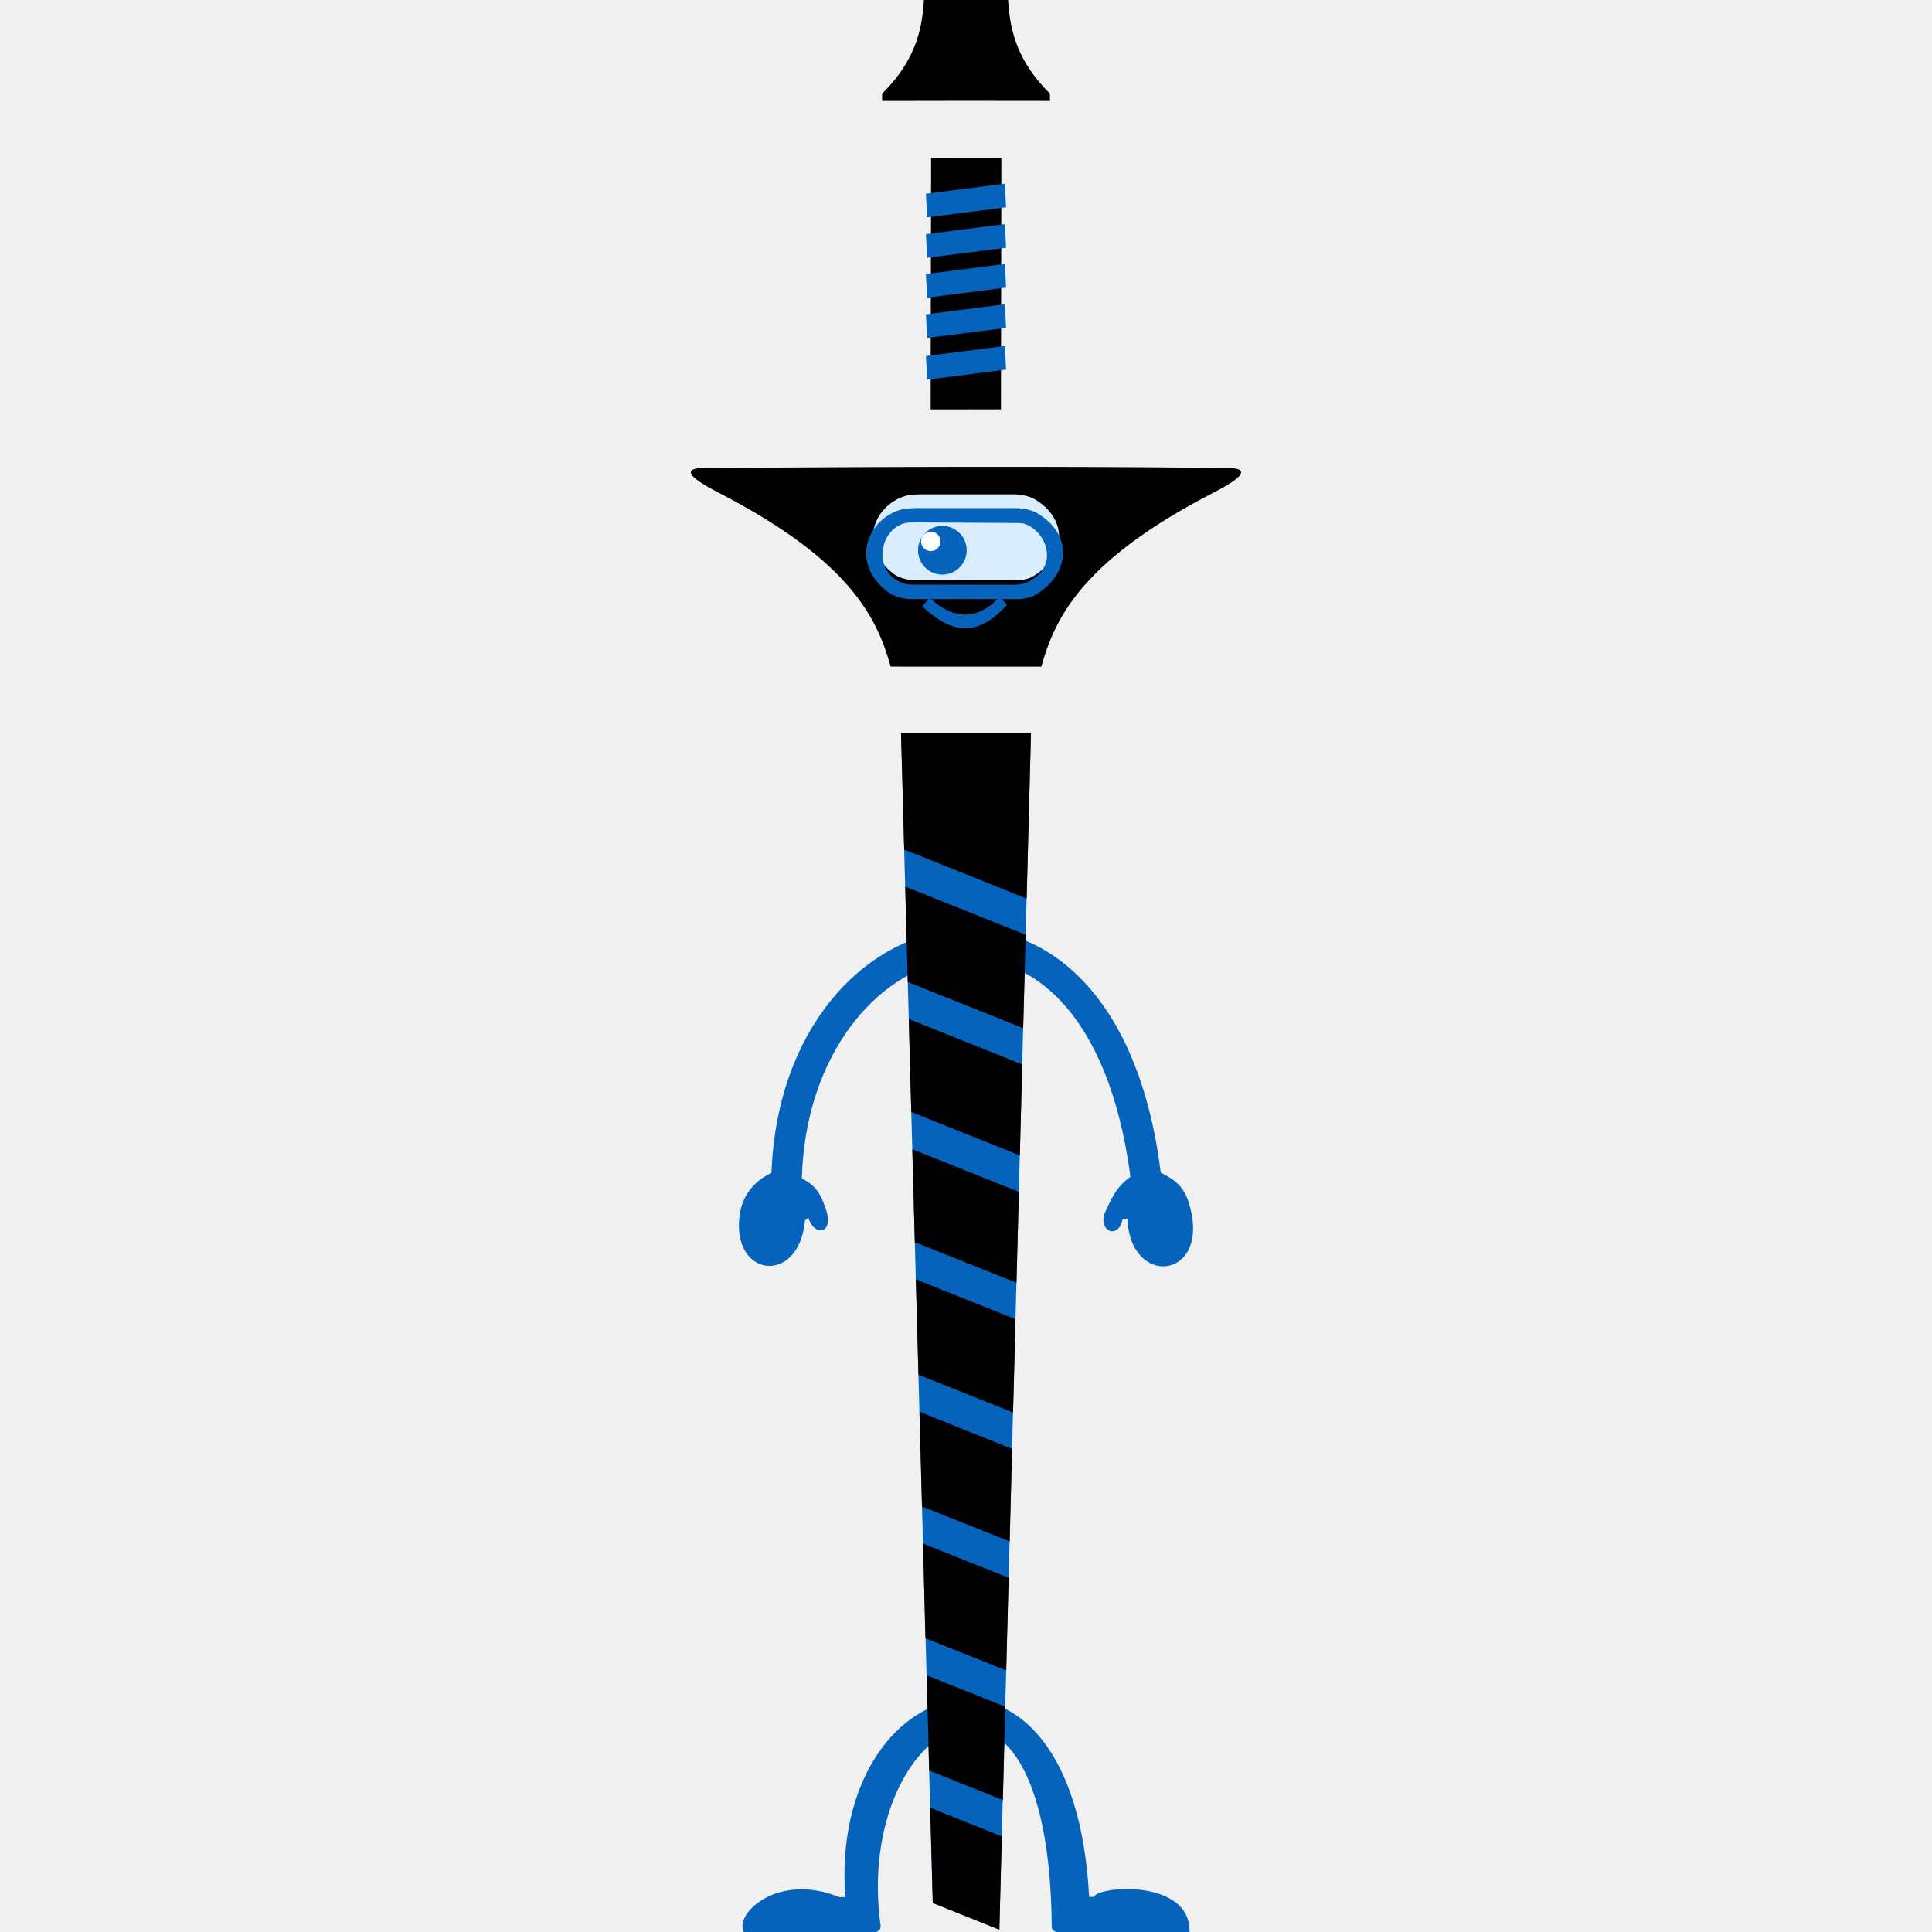
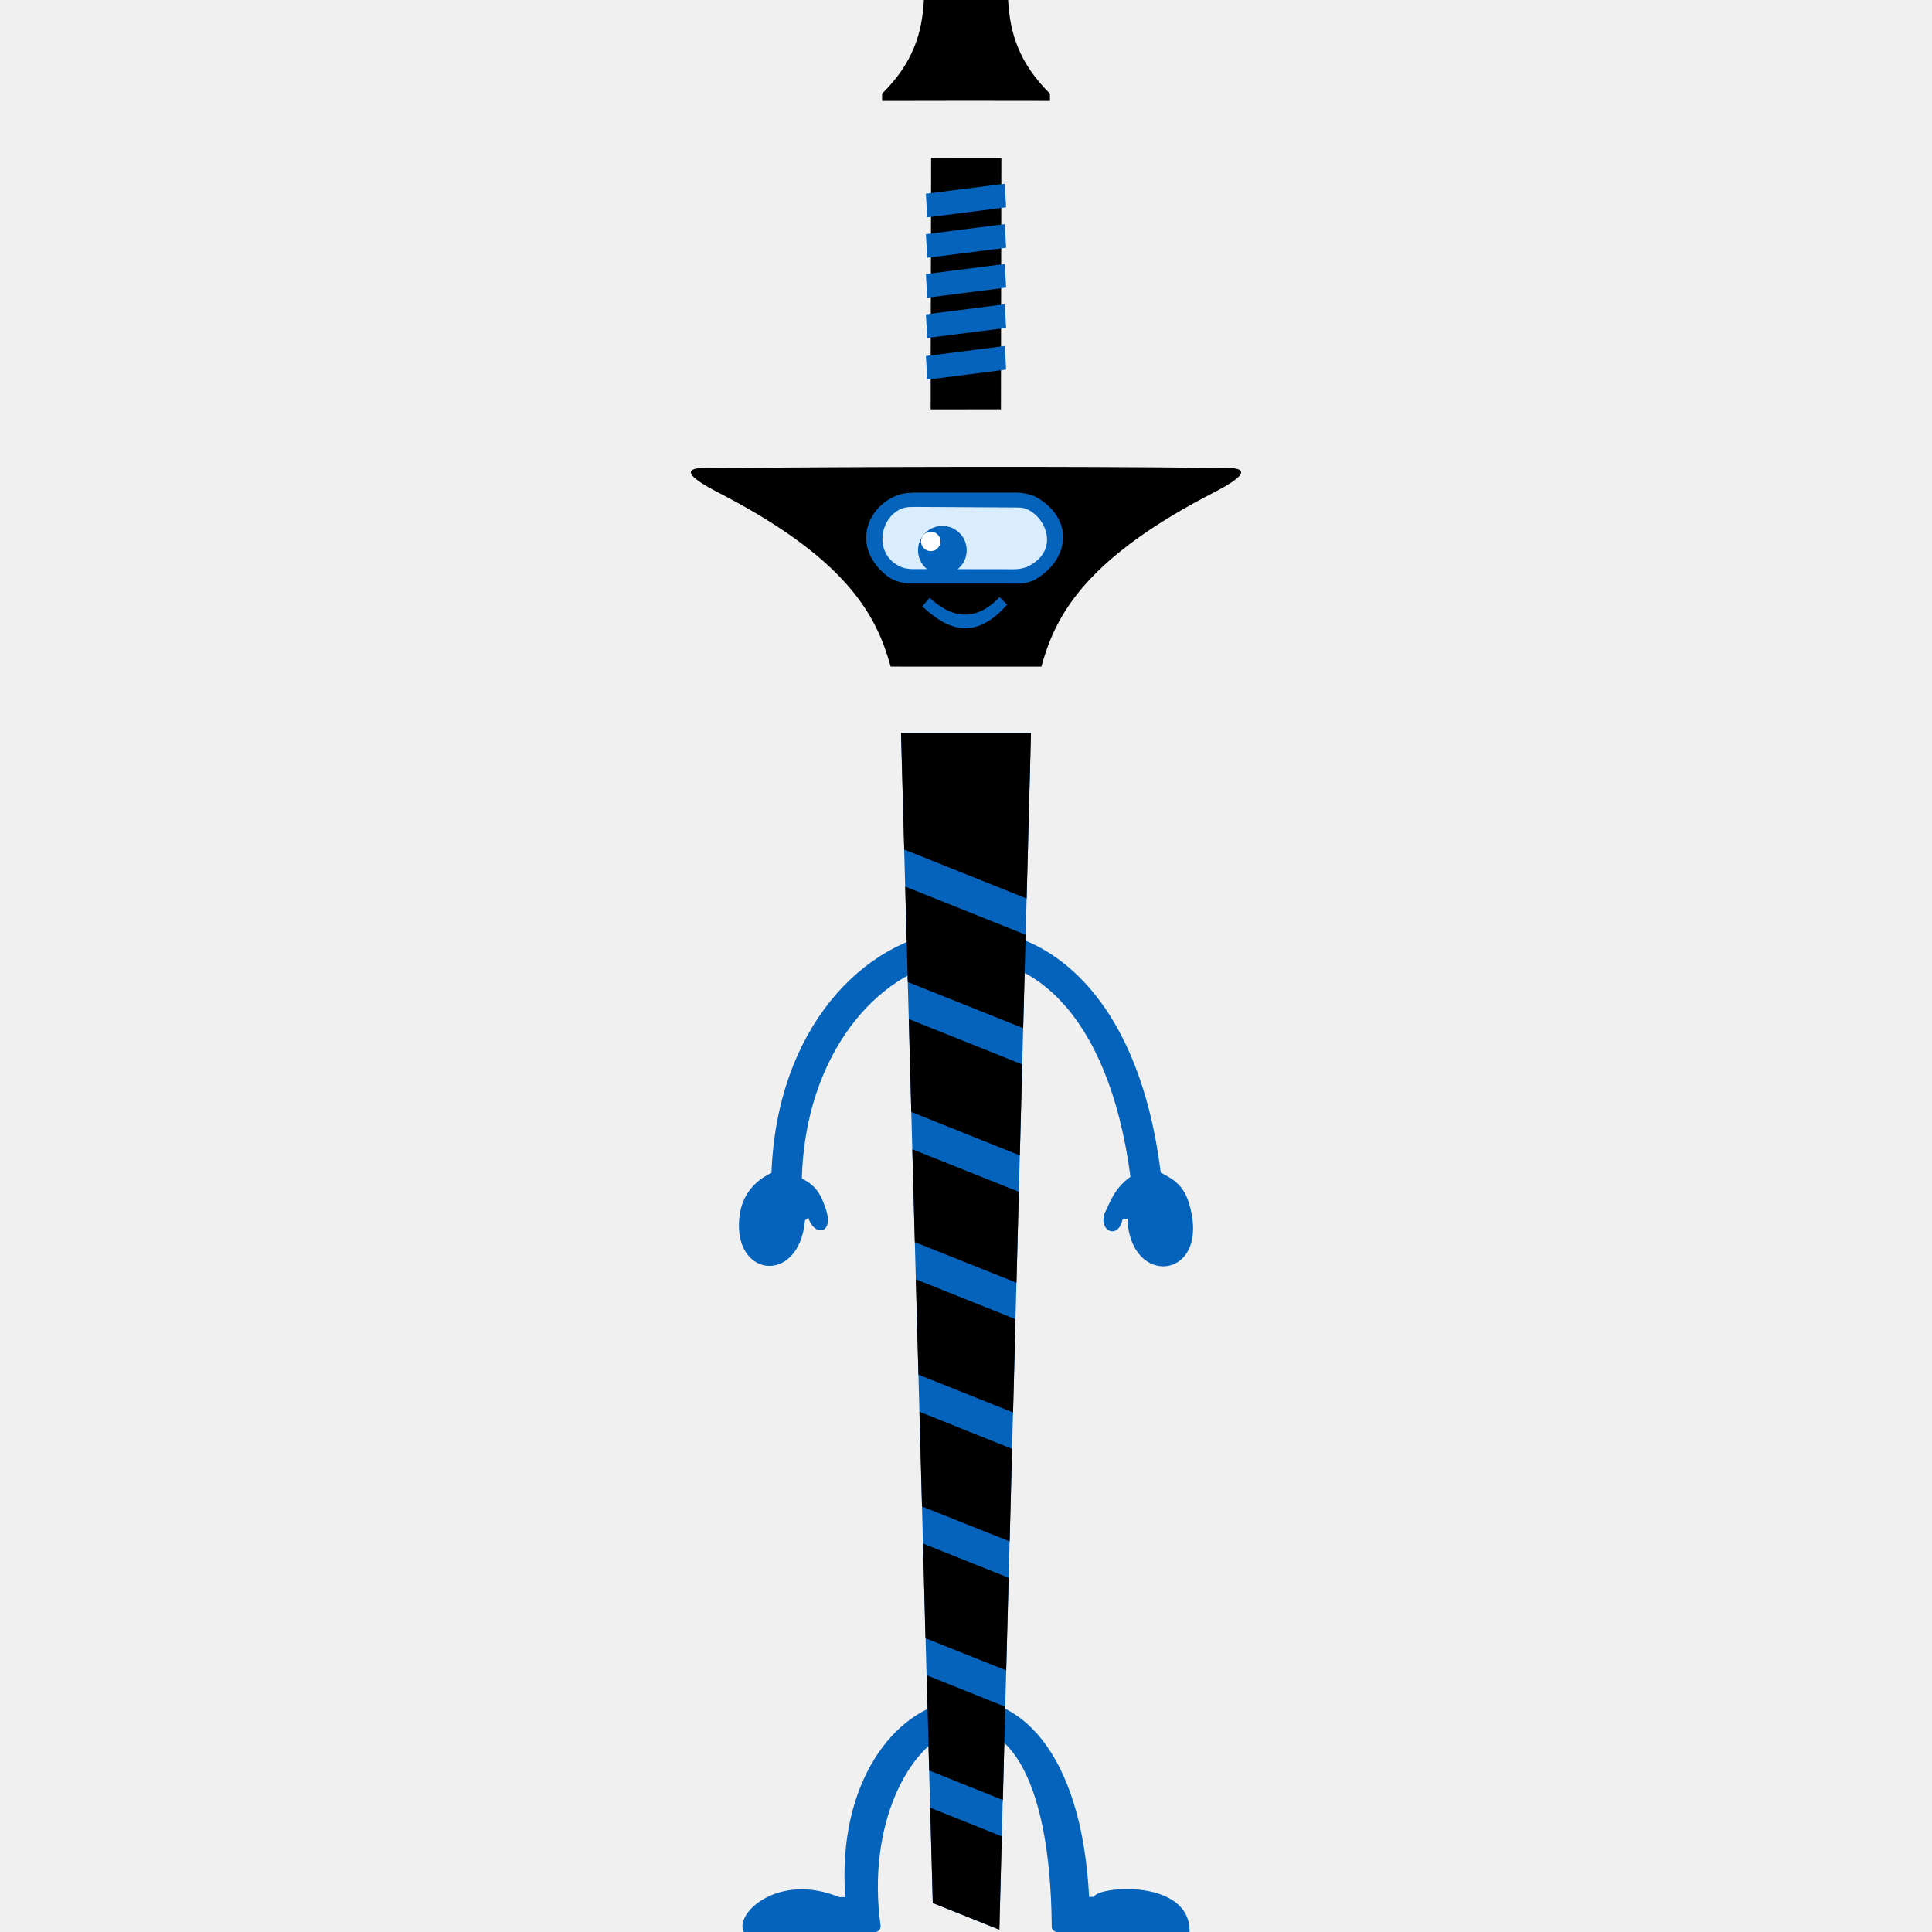
<svg xmlns="http://www.w3.org/2000/svg" width="200pt" height="200pt" viewBox="0 0 200 200" version="1.1" id="svg1" xml:space="preserve">
  <defs id="defs1" />
  <path style="display:inline;fill:#0563bb;stroke-width:0.798" d="m 109.524,200.011 c -0.497,0.022 -0.698,-0.445 -0.649,-0.618 -0.29,-33.131 -20.638,-20.907 -17.712,0 -0.006,0.351 -0.217,0.566 -0.591,0.63 l -13.569,-0.004 c -1.046,-1.928 3.585,-6.226 9.878,-3.624 h 0.621 c -1.71,-23.602 23.653,-30.698 25.243,-0.025 l 0.485,-0.012 c 0.503,-1.14 10.04,-1.875 9.913,3.657 z" id="path3" />
  <path style="display:inline;fill:#0563bb;fill-opacity:1;stroke-width:0.75" d="m 93.273,75.876 h 13.453 l -3.275,123.885 -6.894,-2.763 z" id="path16" />
  <path style="display:inline;fill:#0563bb;stroke-width:0.75" d="m 79.863,121.416 c -1.862,0.889 -2.919,2.3 -3.26,4.122 -1.092,6.733 6.127,7.634 6.727,0.795 l 0.353,-0.274 c 0.542,1.911 2.665,1.809 1.822,-0.859 -0.435,-1.235 -0.832,-2.4 -2.499,-3.2 0.677,-25.426 29.435,-34.747 34.02,-0.184 -1.706,1.239 -2.075,2.583 -2.733,3.904 -0.454,1.864 1.497,2.524 1.907,0.527 l 0.514,-0.085 c 0.253,7.266 8.771,6.307 6.368,-1.606 -0.585,-1.95 -1.742,-2.557 -2.926,-3.166 -4.605,-37.25 -39.2,-29.735 -40.293,0.026 z" id="path2" />
  <g id="g2" style="display:inline">
    <path id="path1" style="display:inline;fill:#000000;fill-opacity:1;fill-rule:evenodd;stroke:none;stroke-width:0.362" d="M 93.275 75.877 L 93.606 87.944 L 106.277 93.018 L 106.724 75.875 Z M 106.178 96.77 L 93.711 91.78 L 93.972 101.66 L 105.918 106.433 Z M 105.816 110.188 L 94.08 105.49 L 94.338 115.11 L 105.573 119.61 Z M 105.471 123.378 L 94.443 118.973 L 94.704 128.589 L 105.225 132.787 Z M 105.127 136.563 L 94.809 132.431 L 95.079 142.306 L 104.87 146.22 Z M 104.767 149.987 L 95.184 146.145 L 95.447 155.954 L 104.52 159.565 Z M 104.413 163.332 L 95.552 159.784 L 95.8 169.586 L 104.162 172.921 Z M 104.068 176.684 L 95.931 173.426 L 96.19 183.285 L 103.816 186.34 Z M 103.705 190.103 L 96.294 187.136 L 96.565 197.003 L 103.452 199.76 Z M 73.644,48.438 C 73.337,48.44,72.837,48.435,72.529,48.454 C 72.135,48.478,71.876,48.536,71.723,48.62 C 70.653,49.206,74.108,50.846,75.336,51.499 C 88.031,58.244,90.819,64.004,92.199,69.005 C 97.4,68.999,102.601,69.008,107.801,69.01 C 109.181,64.01,111.969,58.244,124.664,51.499 C 125.892,50.846,129.347,49.206,128.277,48.62 C 128.124,48.536,127.865,48.478,127.471,48.454 C 127.163,48.435,126.663,48.44,126.355,48.438 C 108.694,48.242,91.306,48.331,73.644,48.438 Z M 96.389 16.331 L 103.66 16.339 L 103.617 42.373 L 96.343 42.379 C 96.331 42.309 96.347 33.626 96.389 16.331 Z M 95.641,0.002 C 95.459,3.436,94.511,6.533,91.316,9.693 L 91.314,10.451 C 97.107,10.427,102.899,10.438,108.691,10.447 L 108.689,9.689 C 105.493,6.53,104.543,3.434,104.359,0 Z" />
    <path id="shape5-2-6-3-2" style="display:inline;fill:#0563bb;fill-opacity:1;fill-rule:evenodd;stroke:none;stroke-width:0.167" d="m 95.984,34.985 -0.135,-2.443 8.167,-1.04 0.135,2.443 z m 0,-4.172 -0.135,-2.443 8.167,-1.04 0.135,2.443 z m -2e-5,-4.128 -0.135,-2.443 8.167,-1.04 0.135,2.443 z m 0,-4.184 -0.135,-2.443 8.167,-1.04 0.135,2.443 z m 2e-5,16.8 -0.135,-2.443 8.167,-1.04 0.135,2.443 z" />
  </g>
  <path id="path5-6" style="display:inline;fill:#d9edfd;fill-opacity:1;stroke-width:0.709" d="M 95.267 51.173 C 94.816 51.173 94.087 51.22 93.658 51.357 C 90.39 52.398 88.778 56.601 92.544 59.433 C 93.074 59.831 94.088 60.081 94.75 60.079 C 98.194 60.071 101.772 60.081 105.269 60.082 C 105.744 60.082 106.485 59.93 106.895 59.69 C 110.271 57.715 110.753 53.796 107.051 51.644 C 106.551 51.353 105.643 51.176 105.064 51.175 Z" />
  <path style="display:inline;fill:#0563bb;stroke-width:0.75" d="M 96.224 61.894 L 95.478 62.769 C 98.118 65.252 100.931 66.354 104.258 62.585 L 103.471 61.812 C 99.925 65.562 96.921 62.416 96.224 61.894 Z" id="path4" />
  <g id="g18" transform="translate(-2.855469)">
    <circle style="display:inline;fill:#0563bb;fill-opacity:1;stroke-width:0.689" id="path15" cx="100.408" cy="56.962" r="2.52" />
    <circle style="display:inline;fill:#ffffff;fill-opacity:1;stroke-width:0.768" id="path14" cx="99.206" cy="56.042" r="1.008" />
  </g>
-   <path id="path5" style="display:inline;fill:#0563bb;stroke-width:0.75" d="M 93.149 52.789 C 89.692 53.89 87.987 58.337 91.971 61.332 C 92.531 61.753 93.604 62.018 94.305 62.016 C 97.948 62.007 101.732 62.017 105.431 62.019 C 105.933 62.019 106.717 61.858 107.15 61.605 C 110.722 59.515 111.232 55.369 107.316 53.092 C 106.787 52.784 105.828 52.597 105.215 52.597 L 94.852 52.595 C 94.375 52.595 93.603 52.645 93.149 52.789 ZM 105.952 54.197 C 108.113 54.752 109.938 58.521 106.373 60.261 C 106.025 60.431 105.412 60.532 105.024 60.531 L 94.491 60.516 C 94.186 60.516 93.697 60.46 93.412 60.35 C 90.275 59.137 91.027 54.884 93.622 54.166 C 93.901 54.089 94.373 54.075 94.663 54.077 L 105.395 54.142 C 105.55 54.143 105.802 54.158 105.952 54.197 Z" />
+   <path transform="translate(0,-1.6045)" id="path5" style="display:inline;fill:#0563bb;stroke-width:0.75" d="M 93.149 52.789 C 89.692 53.89 87.987 58.337 91.971 61.332 C 92.531 61.753 93.604 62.018 94.305 62.016 C 97.948 62.007 101.732 62.017 105.431 62.019 C 105.933 62.019 106.717 61.858 107.15 61.605 C 110.722 59.515 111.232 55.369 107.316 53.092 C 106.787 52.784 105.828 52.597 105.215 52.597 L 94.852 52.595 C 94.375 52.595 93.603 52.645 93.149 52.789 ZM 105.952 54.197 C 108.113 54.752 109.938 58.521 106.373 60.261 C 106.025 60.431 105.412 60.532 105.024 60.531 L 94.491 60.516 C 94.186 60.516 93.697 60.46 93.412 60.35 C 90.275 59.137 91.027 54.884 93.622 54.166 C 93.901 54.089 94.373 54.075 94.663 54.077 L 105.395 54.142 C 105.55 54.143 105.802 54.158 105.952 54.197 Z" />
</svg>
